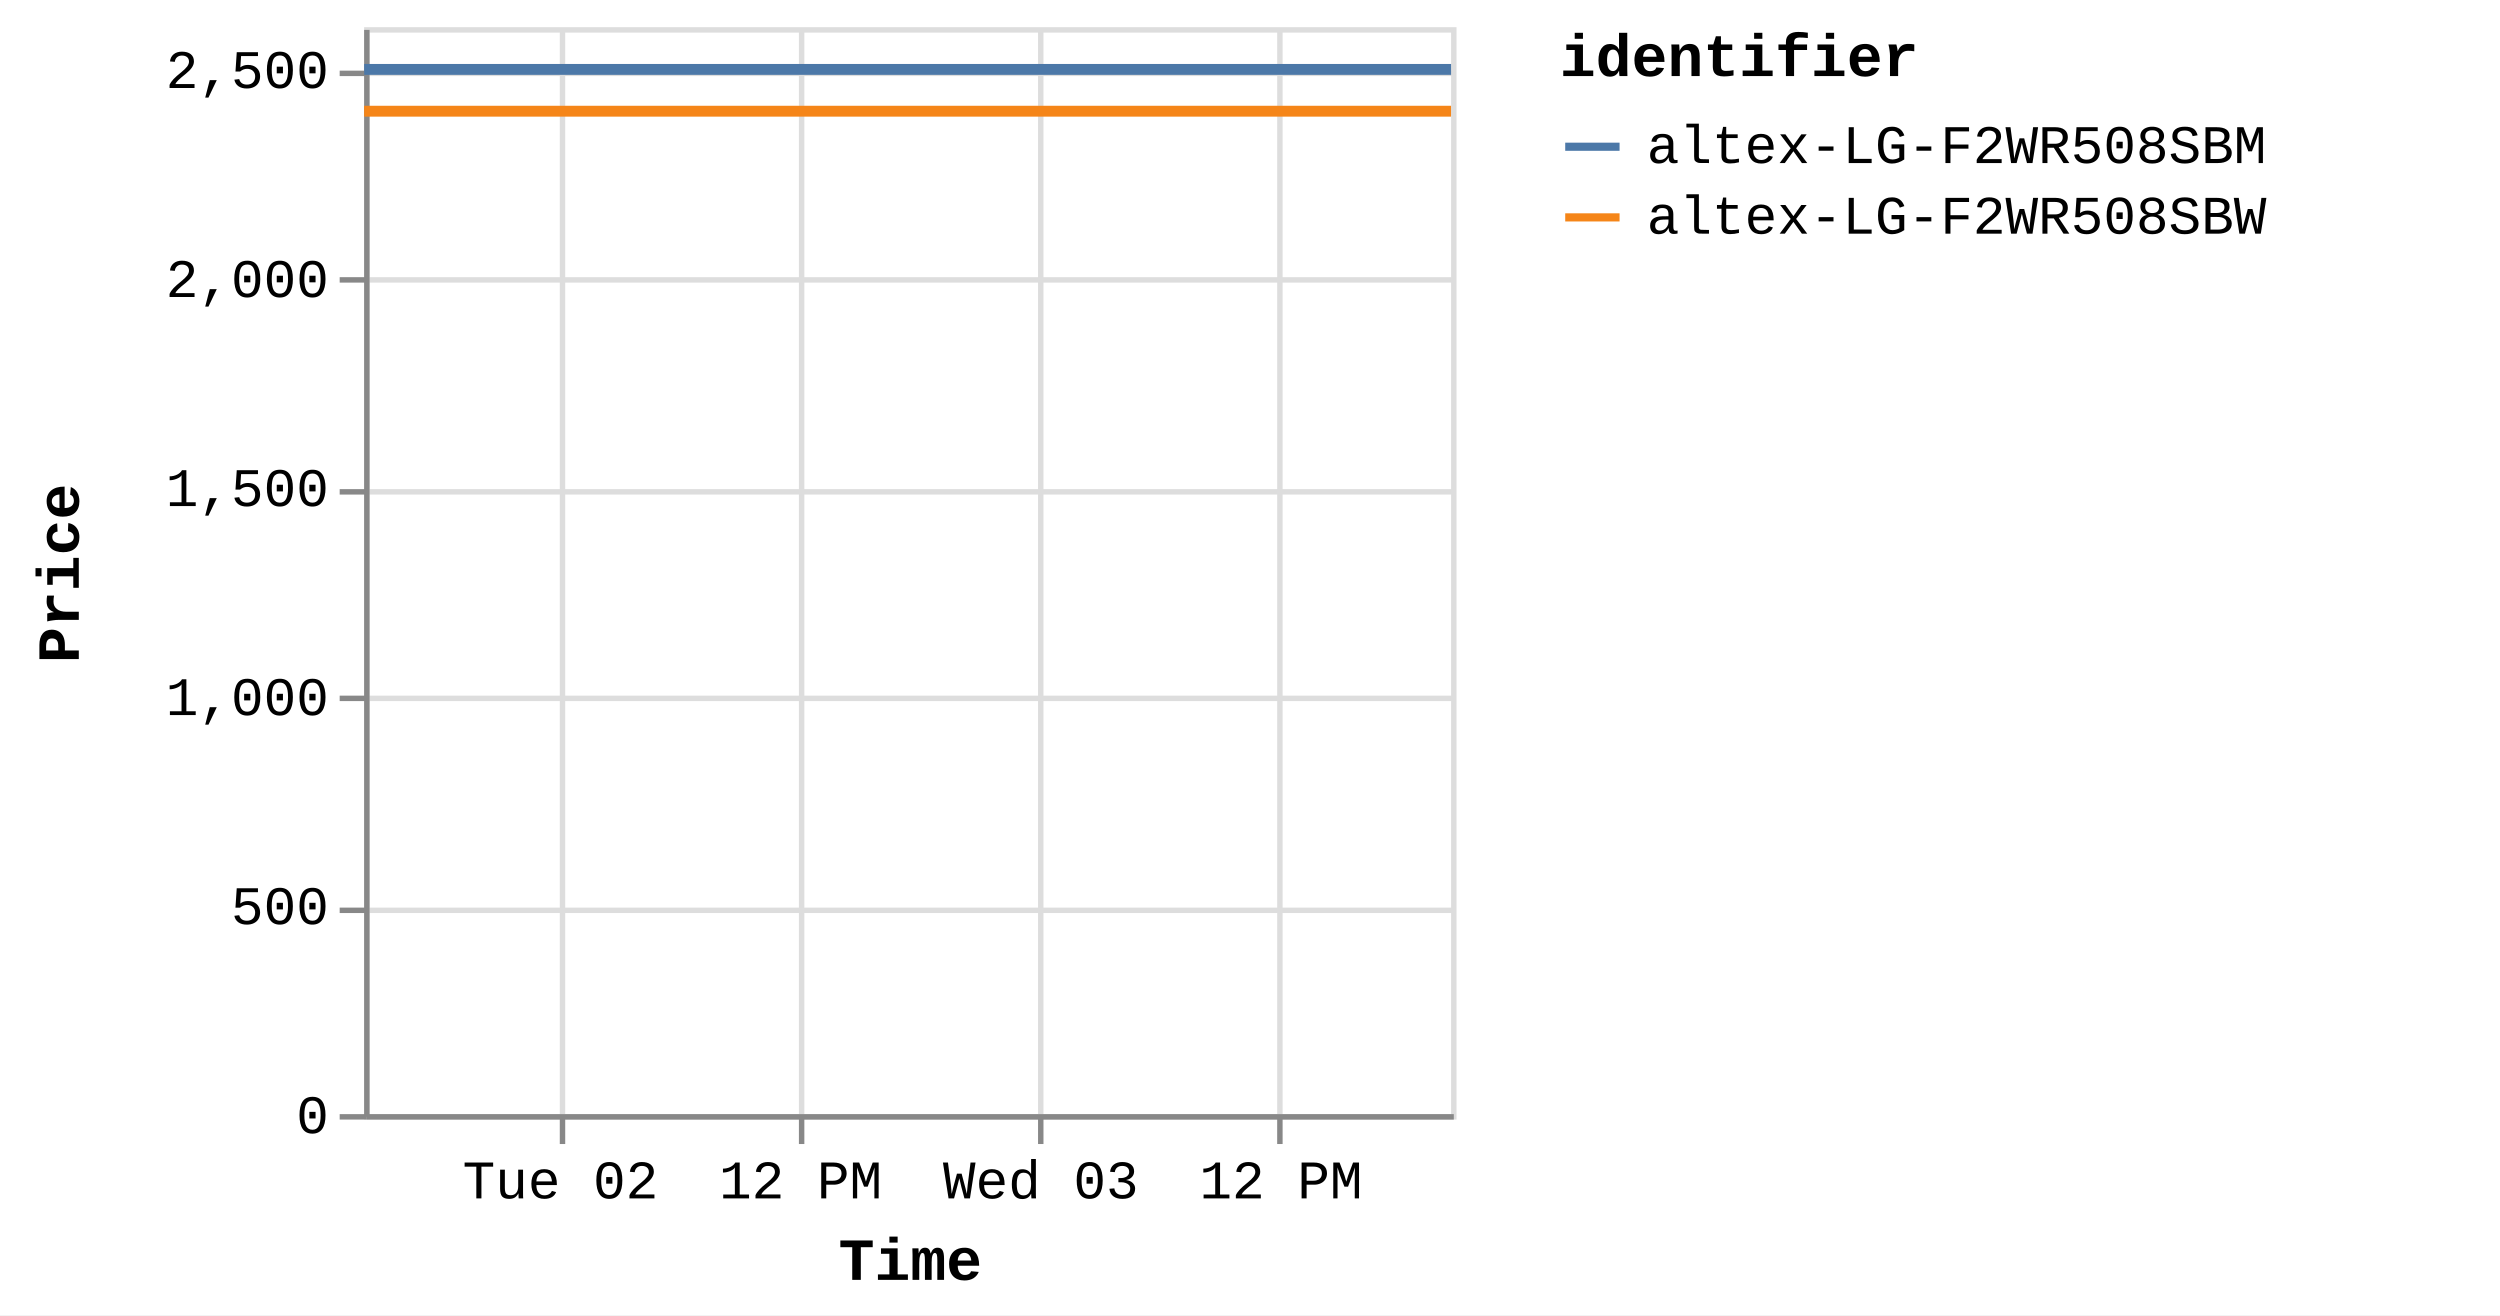
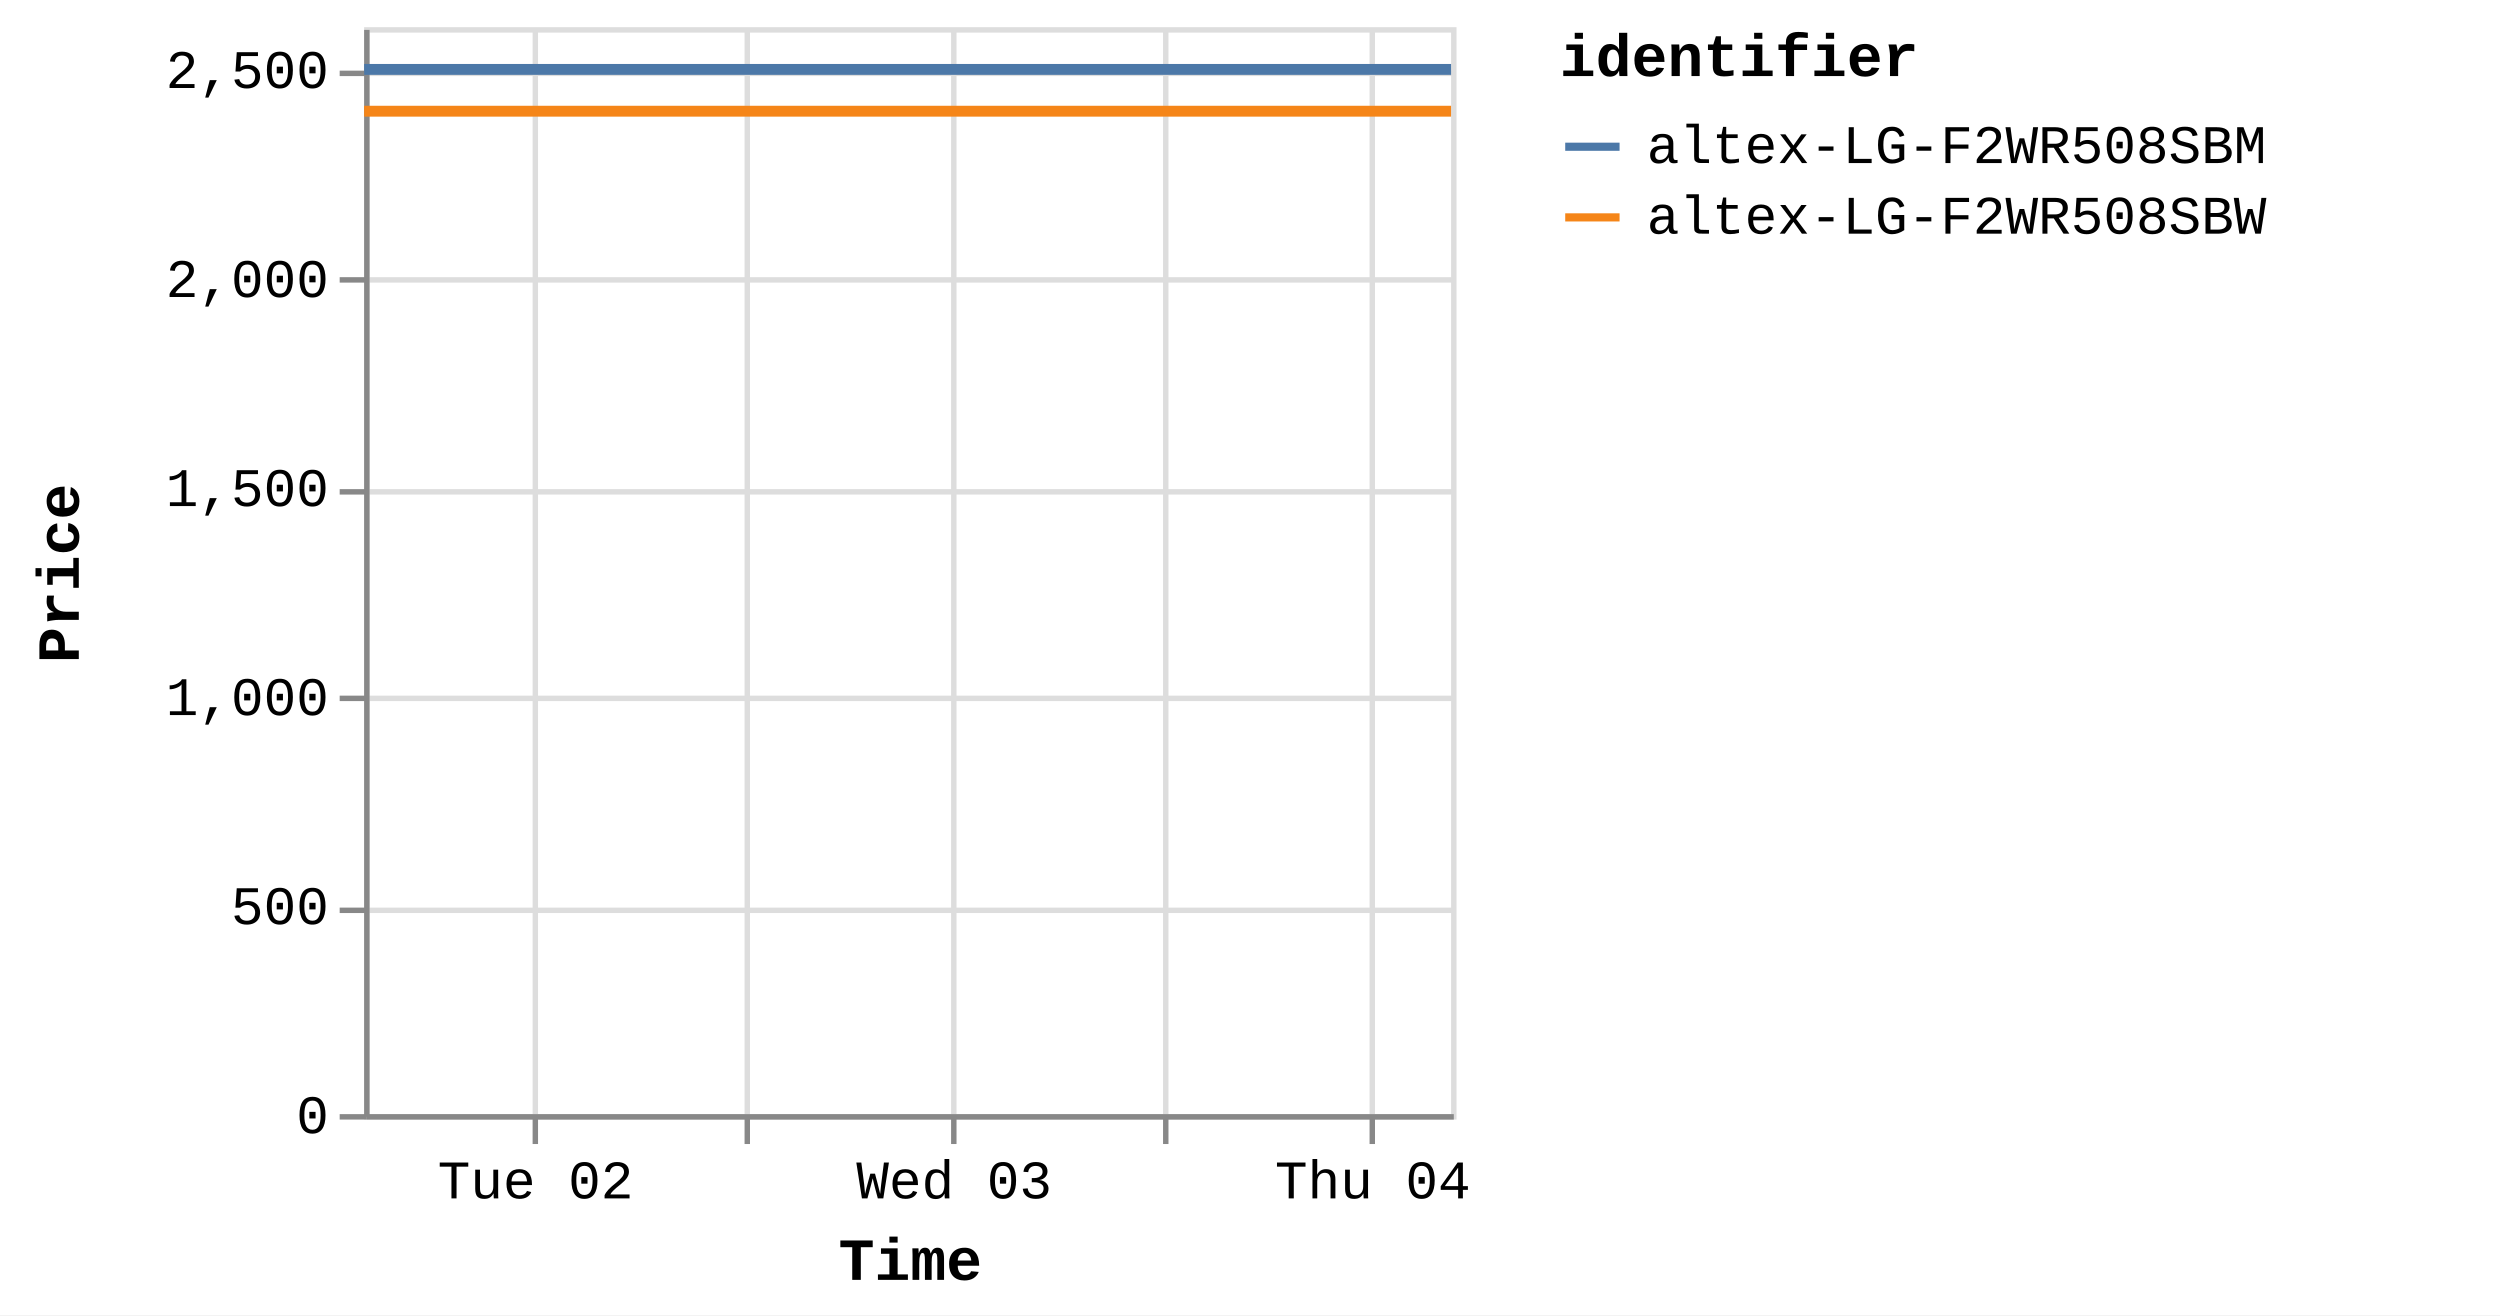
<svg xmlns="http://www.w3.org/2000/svg" version="1.1" class="marks" width="460" height="242" viewBox="0 0 460 242">
  <rect width="460" height="242" fill="white" />
  <g fill="none" stroke-miterlimit="10" transform="translate(67,5)">
    <g class="mark-group role-frame root" role="graphics-object" aria-roledescription="group mark container">
      <g transform="translate(0,0)">
        <path class="background" aria-hidden="true" d="M0.5,0.5h200v200h-200Z" stroke="#ddd" />
        <g>
          <g class="mark-group role-axis" aria-hidden="true">
            <g transform="translate(0.5,200.5)">
              <path class="background" aria-hidden="true" d="M0,0h0v0h0Z" pointer-events="none" />
              <g>
                <g class="mark-rule role-axis-grid" pointer-events="none">
-                   <line transform="translate(36,-200)" x2="0" y2="200" stroke="#ddd" stroke-width="1" opacity="1" />
-                   <line transform="translate(80,-200)" x2="0" y2="200" stroke="#ddd" stroke-width="1" opacity="1" />
-                   <line transform="translate(124,-200)" x2="0" y2="200" stroke="#ddd" stroke-width="1" opacity="1" />
-                   <line transform="translate(168,-200)" x2="0" y2="200" stroke="#ddd" stroke-width="1" opacity="1" />
+                   <line transform="translate(31,-200)" x2="0" y2="200" stroke="#ddd" stroke-width="1" opacity="1" />
+                   <line transform="translate(70,-200)" x2="0" y2="200" stroke="#ddd" stroke-width="1" opacity="1" />
+                   <line transform="translate(108,-200)" x2="0" y2="200" stroke="#ddd" stroke-width="1" opacity="1" />
+                   <line transform="translate(147,-200)" x2="0" y2="200" stroke="#ddd" stroke-width="1" opacity="1" />
+                   <line transform="translate(185,-200)" x2="0" y2="200" stroke="#ddd" stroke-width="1" opacity="1" />
                </g>
              </g>
              <path class="foreground" aria-hidden="true" d="" pointer-events="none" display="none" />
            </g>
          </g>
          <g class="mark-group role-axis" aria-hidden="true">
            <g transform="translate(0.5,0.5)">
              <path class="background" aria-hidden="true" d="M0,0h0v0h0Z" pointer-events="none" />
              <g>
                <g class="mark-rule role-axis-grid" pointer-events="none">
                  <line transform="translate(0,200)" x2="200" y2="0" stroke="#ddd" stroke-width="1" opacity="1" />
                  <line transform="translate(0,162)" x2="200" y2="0" stroke="#ddd" stroke-width="1" opacity="1" />
                  <line transform="translate(0,123)" x2="200" y2="0" stroke="#ddd" stroke-width="1" opacity="1" />
                  <line transform="translate(0,85)" x2="200" y2="0" stroke="#ddd" stroke-width="1" opacity="1" />
                  <line transform="translate(0,46)" x2="200" y2="0" stroke="#ddd" stroke-width="1" opacity="1" />
                  <line transform="translate(0,8)" x2="200" y2="0" stroke="#ddd" stroke-width="1" opacity="1" />
                </g>
              </g>
              <path class="foreground" aria-hidden="true" d="" pointer-events="none" display="none" />
            </g>
          </g>
-           <g class="mark-group role-axis" role="graphics-symbol" aria-roledescription="axis" aria-label="X-axis titled 'Time' for a time scale with values from Monday, 01 January 2024, 2:19:43 PM to Wednesday, 03 January 2024, 8:38:06 PM">
+           <g class="mark-group role-axis" role="graphics-symbol" aria-roledescription="axis" aria-label="X-axis titled 'Time' for a time scale with values from Monday, 01 January 2024, 2:19:43 PM to Thursday, 04 January 2024, 4:38:41 AM">
            <g transform="translate(0.5,200.5)">
              <path class="background" aria-hidden="true" d="M0,0h0v0h0Z" pointer-events="none" />
              <g>
                <g class="mark-rule role-axis-tick" pointer-events="none">
-                   <line transform="translate(36,0)" x2="0" y2="5" stroke="#888" stroke-width="1" opacity="1" />
-                   <line transform="translate(80,0)" x2="0" y2="5" stroke="#888" stroke-width="1" opacity="1" />
-                   <line transform="translate(124,0)" x2="0" y2="5" stroke="#888" stroke-width="1" opacity="1" />
-                   <line transform="translate(168,0)" x2="0" y2="5" stroke="#888" stroke-width="1" opacity="1" />
+                   <line transform="translate(31,0)" x2="0" y2="5" stroke="#888" stroke-width="1" opacity="1" />
+                   <line transform="translate(70,0)" x2="0" y2="5" stroke="#888" stroke-width="1" opacity="1" />
+                   <line transform="translate(108,0)" x2="0" y2="5" stroke="#888" stroke-width="1" opacity="1" />
+                   <line transform="translate(147,0)" x2="0" y2="5" stroke="#888" stroke-width="1" opacity="1" />
+                   <line transform="translate(185,0)" x2="0" y2="5" stroke="#888" stroke-width="1" opacity="1" />
                </g>
                <g class="mark-text role-axis-label" pointer-events="none">
-                   <text text-anchor="middle" transform="translate(35.61759,15)" font-family="Liberation Mono" font-size="10px" fill="#000" opacity="1">Tue 02</text>
-                   <text text-anchor="middle" transform="translate(79.81109,15)" font-family="Liberation Mono" font-size="10px" fill="#000" opacity="1">12 PM</text>
-                   <text text-anchor="middle" transform="translate(124.0046,15)" font-family="Liberation Mono" font-size="10px" fill="#000" opacity="1">Wed 03</text>
-                   <text text-anchor="middle" transform="translate(168.1981,15)" font-family="Liberation Mono" font-size="10px" fill="#000" opacity="1">12 PM</text>
+                   <text text-anchor="middle" transform="translate(31.0396,15)" font-family="Liberation Mono" font-size="10px" fill="#000" opacity="1">Tue 02</text>
+                   <text text-anchor="middle" transform="translate(69.55285,15)" font-family="Liberation Mono" font-size="10px" fill="#000" opacity="0">12 PM</text>
+                   <text text-anchor="middle" transform="translate(108.0661,15)" font-family="Liberation Mono" font-size="10px" fill="#000" opacity="1">Wed 03</text>
+                   <text text-anchor="middle" transform="translate(146.5793,15)" font-family="Liberation Mono" font-size="10px" fill="#000" opacity="0">12 PM</text>
+                   <text text-anchor="middle" transform="translate(185.0926,15)" font-family="Liberation Mono" font-size="10px" fill="#000" opacity="1">Thu 04</text>
                </g>
                <g class="mark-rule role-axis-domain" pointer-events="none">
                  <line transform="translate(0,0)" x2="200" y2="0" stroke="#888" stroke-width="1" opacity="1" />
                </g>
                <g class="mark-text role-axis-title" pointer-events="none">
                  <text text-anchor="middle" transform="translate(100,30)" font-family="Liberation Mono" font-size="11px" font-weight="bold" fill="#000" opacity="1">Time</text>
                </g>
              </g>
              <path class="foreground" aria-hidden="true" d="" pointer-events="none" display="none" />
            </g>
          </g>
          <g class="mark-group role-axis" role="graphics-symbol" aria-roledescription="axis" aria-label="Y-axis titled 'Price' for a linear scale with values from 0 to 2,600">
            <g transform="translate(0.5,0.5)">
              <path class="background" aria-hidden="true" d="M0,0h0v0h0Z" pointer-events="none" />
              <g>
                <g class="mark-rule role-axis-tick" pointer-events="none">
                  <line transform="translate(0,200)" x2="-5" y2="0" stroke="#888" stroke-width="1" opacity="1" />
                  <line transform="translate(0,162)" x2="-5" y2="0" stroke="#888" stroke-width="1" opacity="1" />
                  <line transform="translate(0,123)" x2="-5" y2="0" stroke="#888" stroke-width="1" opacity="1" />
                  <line transform="translate(0,85)" x2="-5" y2="0" stroke="#888" stroke-width="1" opacity="1" />
                  <line transform="translate(0,46)" x2="-5" y2="0" stroke="#888" stroke-width="1" opacity="1" />
                  <line transform="translate(0,8)" x2="-5" y2="0" stroke="#888" stroke-width="1" opacity="1" />
                </g>
                <g class="mark-text role-axis-label" pointer-events="none">
                  <text text-anchor="end" transform="translate(-7,203)" font-family="Liberation Mono" font-size="10px" fill="#000" opacity="1">0</text>
                  <text text-anchor="end" transform="translate(-7,164.5385)" font-family="Liberation Mono" font-size="10px" fill="#000" opacity="1">500</text>
                  <text text-anchor="end" transform="translate(-7,126.0769)" font-family="Liberation Mono" font-size="10px" fill="#000" opacity="1">1,000</text>
                  <text text-anchor="end" transform="translate(-7,87.61538)" font-family="Liberation Mono" font-size="10px" fill="#000" opacity="1">1,500</text>
                  <text text-anchor="end" transform="translate(-7,49.15385)" font-family="Liberation Mono" font-size="10px" fill="#000" opacity="1">2,000</text>
                  <text text-anchor="end" transform="translate(-7,10.69231)" font-family="Liberation Mono" font-size="10px" fill="#000" opacity="1">2,500</text>
                </g>
                <g class="mark-rule role-axis-domain" pointer-events="none">
                  <line transform="translate(0,200)" x2="0" y2="-200" stroke="#888" stroke-width="1" opacity="1" />
                </g>
                <g class="mark-text role-axis-title" pointer-events="none">
                  <text text-anchor="middle" transform="translate(-51,100) rotate(-90) translate(0,-2)" font-family="Liberation Mono" font-size="11px" font-weight="bold" fill="#000" opacity="1">Price</text>
                </g>
              </g>
              <path class="foreground" aria-hidden="true" d="" pointer-events="none" display="none" />
            </g>
          </g>
          <g class="mark-group role-scope pathgroup" role="graphics-object" aria-roledescription="group mark container">
            <g transform="translate(0,0)">
              <path class="background" aria-hidden="true" d="M0,0h200v200h-200Z" />
              <g>
                <g class="mark-line role-mark marks" role="graphics-object" aria-roledescription="line mark container">
-                   <path aria-label="Time: Jan 01, 2024; Price: 2399; identifier: altex-LG-F2WR508SBW" role="graphics-symbol" aria-roledescription="line mark" d="M0,15.462L9.252,15.462L23.251,15.462L52.712,15.462L67.461,15.462L82.945,15.462L97.018,15.462L111.625,15.462L141.105,15.462L155.843,15.462L171.346,15.462L185.429,15.462L199.994,15.462" stroke="#f58518" stroke-width="2" />
+                   <path aria-label="Time: Jan 01, 2024; Price: 2399; identifier: altex-LG-F2WR508SBW" role="graphics-symbol" aria-roledescription="line mark" d="M0,15.462L8.063,15.462L20.262,15.462L45.937,15.462L58.79,15.462L72.284,15.462L84.548,15.462L97.278,15.462L122.969,15.462L135.812,15.462L149.323,15.462L161.595,15.462L174.288,15.462L199.998,15.462" stroke="#f58518" stroke-width="2" />
                </g>
              </g>
              <path class="foreground" aria-hidden="true" d="" display="none" />
            </g>
            <g transform="translate(0,0)">
              <path class="background" aria-hidden="true" d="M0,0h200v200h-200Z" />
              <g>
                <g class="mark-line role-mark marks" role="graphics-object" aria-roledescription="line mark container">
-                   <path aria-label="Time: Jan 01, 2024; Price: 2499; identifier: altex-LG-F2WR508SBM" role="graphics-symbol" aria-roledescription="line mark" d="M0.006,7.769L9.255,7.769L23.253,7.769L52.716,7.769L67.463,7.769L82.947,7.769L97.02,7.769L111.627,7.769L141.108,7.769L155.849,7.769L171.352,7.769L185.431,7.769L200,7.769" stroke="#4c78a8" stroke-width="2" />
+                   <path aria-label="Time: Jan 01, 2024; Price: 2499; identifier: altex-LG-F2WR508SBM" role="graphics-symbol" aria-roledescription="line mark" d="M0.005,7.769L8.065,7.769L20.265,7.769L45.941,7.769L58.792,7.769L72.286,7.769L84.55,7.769L97.279,7.769L122.971,7.769L135.818,7.769L149.328,7.769L161.597,7.769L174.294,7.769L200,7.769" stroke="#4c78a8" stroke-width="2" />
                </g>
              </g>
              <path class="foreground" aria-hidden="true" d="" display="none" />
            </g>
          </g>
          <g class="mark-group role-legend" role="graphics-symbol" aria-roledescription="legend" aria-label="Symbol legend titled 'identifier' for stroke color with 2 values: altex-LG-F2WR508SBM, altex-LG-F2WR508SBW">
            <g transform="translate(220,0)">
              <path class="background" aria-hidden="true" d="M0,0h168v40h-168Z" pointer-events="none" />
              <g>
                <g class="mark-group role-legend-entry">
                  <g transform="translate(0,16)">
                    <path class="background" aria-hidden="true" d="M0,0h0v0h0Z" pointer-events="none" />
                    <g>
                      <g class="mark-group role-scope" role="graphics-object" aria-roledescription="group mark container">
                        <g transform="translate(0,0)">
                          <path class="background" aria-hidden="true" d="M0,0h168v11h-168Z" pointer-events="none" opacity="1" />
                          <g>
                            <g class="mark-symbol role-legend-symbol" pointer-events="none">
                              <path transform="translate(6,6)" d="M-5,0L5,0" stroke="#4c78a8" stroke-width="1.5" opacity="1" />
                            </g>
                            <g class="mark-text role-legend-label" pointer-events="none">
                              <text text-anchor="start" transform="translate(16,9)" font-family="Liberation Mono" font-size="10px" fill="#000" opacity="1">altex-LG-F2WR508SBM</text>
                            </g>
                          </g>
                          <path class="foreground" aria-hidden="true" d="" pointer-events="none" display="none" />
                        </g>
                        <g transform="translate(0,13)">
                          <path class="background" aria-hidden="true" d="M0,0h168v11h-168Z" pointer-events="none" opacity="1" />
                          <g>
                            <g class="mark-symbol role-legend-symbol" pointer-events="none">
                              <path transform="translate(6,6)" d="M-5,0L5,0" stroke="#f58518" stroke-width="1.5" opacity="1" />
                            </g>
                            <g class="mark-text role-legend-label" pointer-events="none">
                              <text text-anchor="start" transform="translate(16,9)" font-family="Liberation Mono" font-size="10px" fill="#000" opacity="1">altex-LG-F2WR508SBW</text>
                            </g>
                          </g>
                          <path class="foreground" aria-hidden="true" d="" pointer-events="none" display="none" />
                        </g>
                      </g>
                    </g>
                    <path class="foreground" aria-hidden="true" d="" pointer-events="none" display="none" />
                  </g>
                </g>
                <g class="mark-text role-legend-title" pointer-events="none">
                  <text text-anchor="start" transform="translate(0,9)" font-family="Liberation Mono" font-size="11px" font-weight="bold" fill="#000" opacity="1">identifier</text>
                </g>
              </g>
              <path class="foreground" aria-hidden="true" d="" pointer-events="none" display="none" />
            </g>
          </g>
        </g>
        <path class="foreground" aria-hidden="true" d="" display="none" />
      </g>
    </g>
  </g>
</svg>
